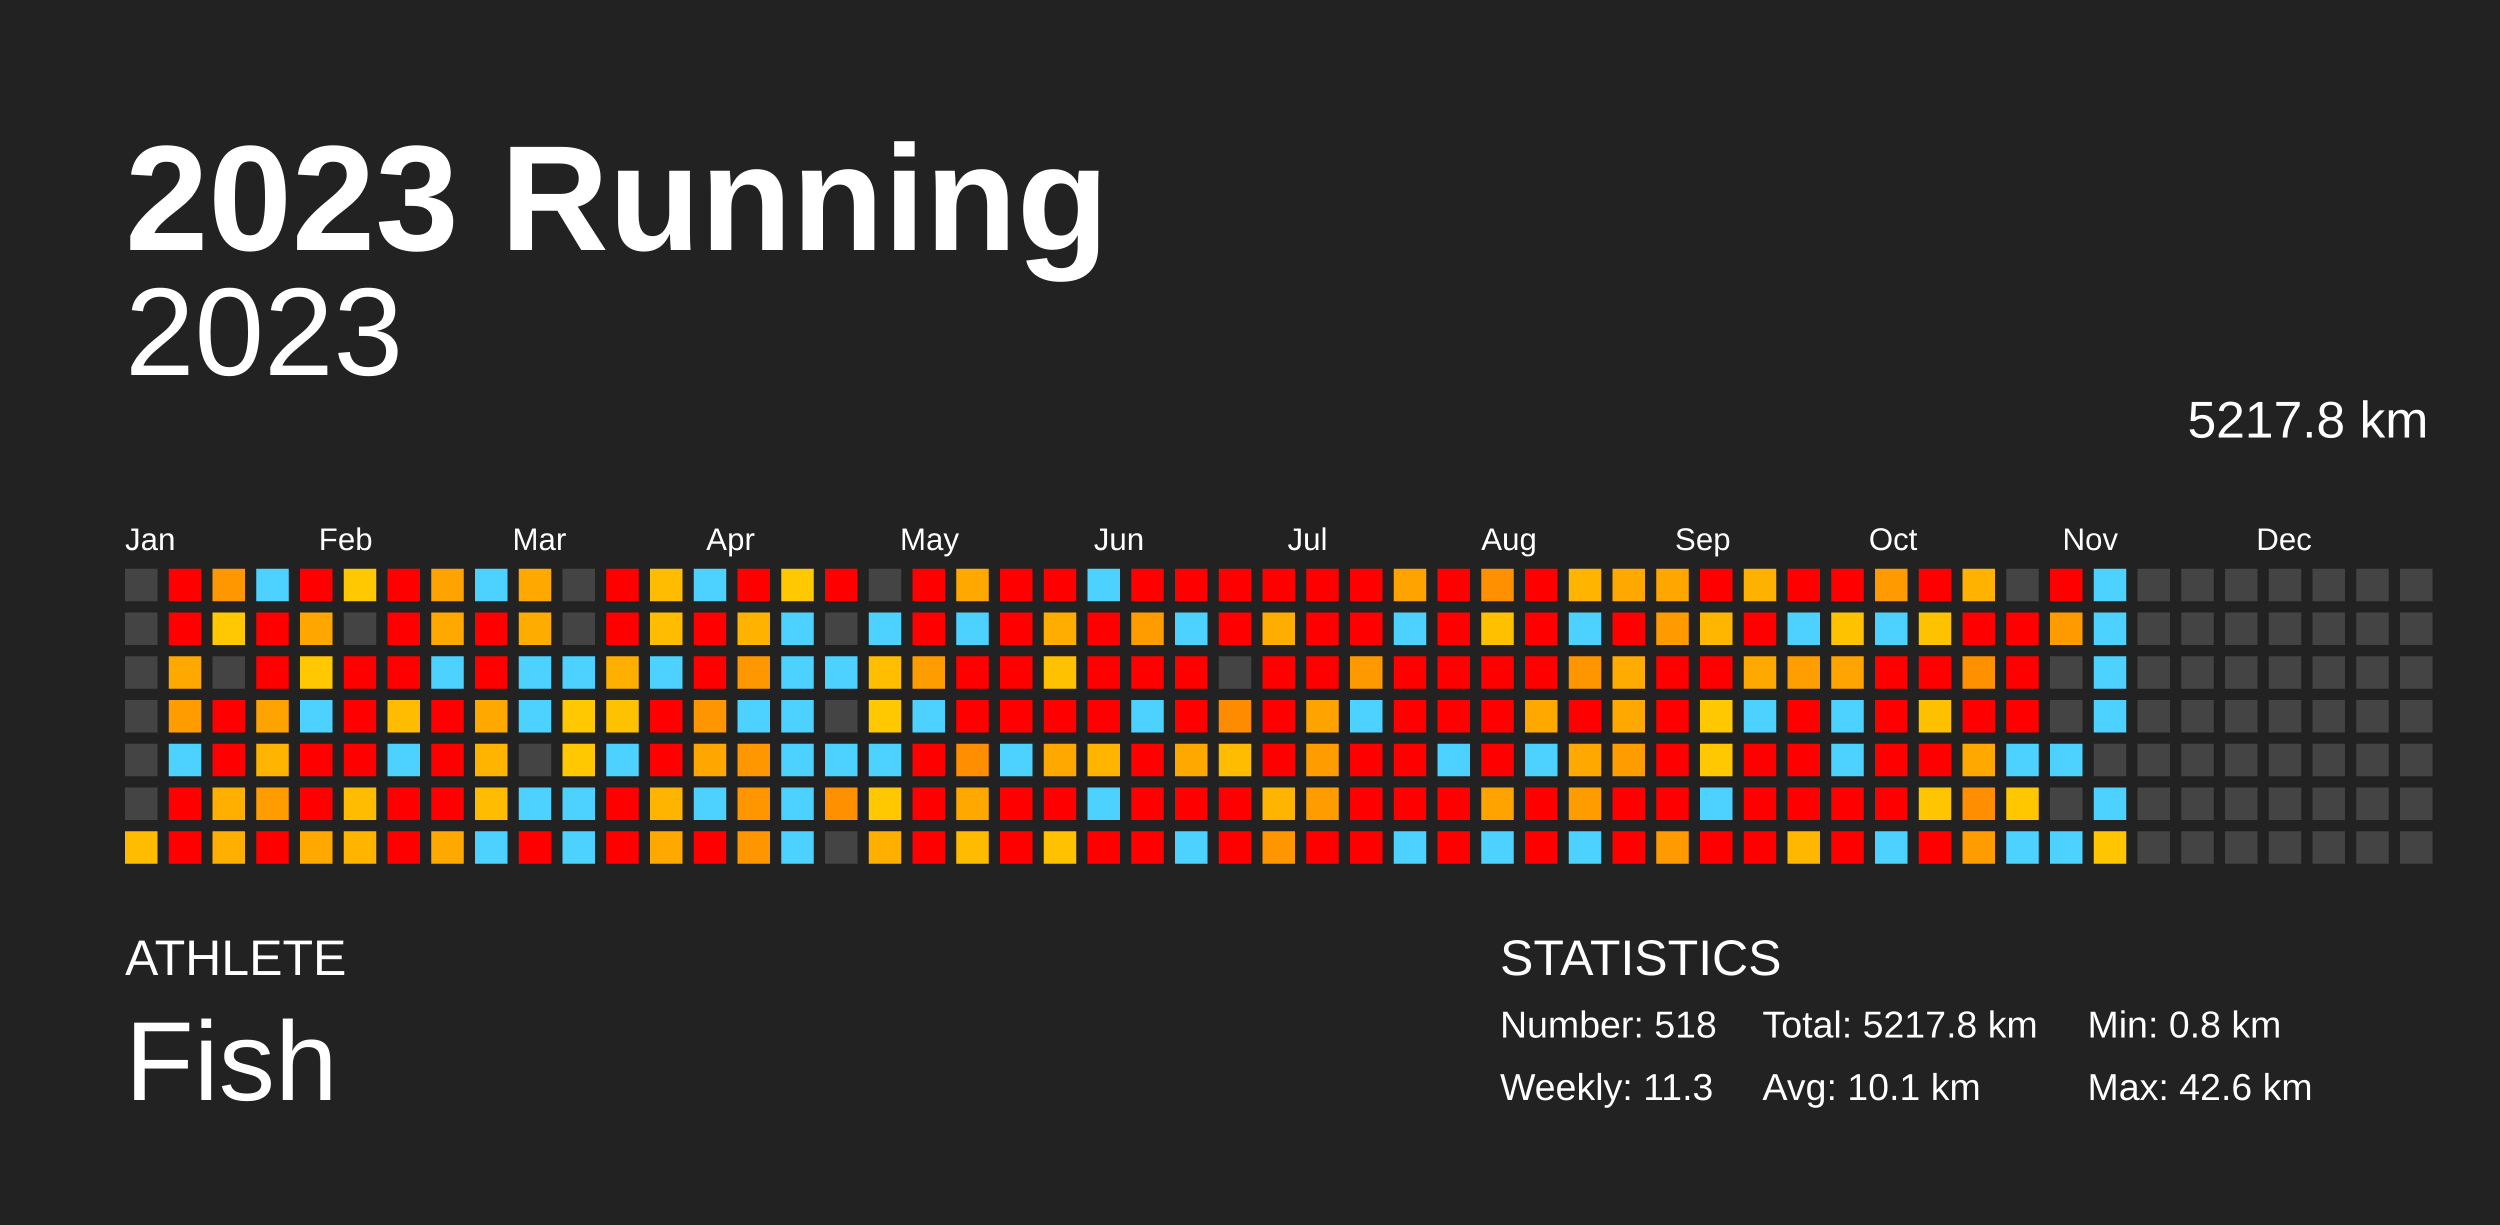
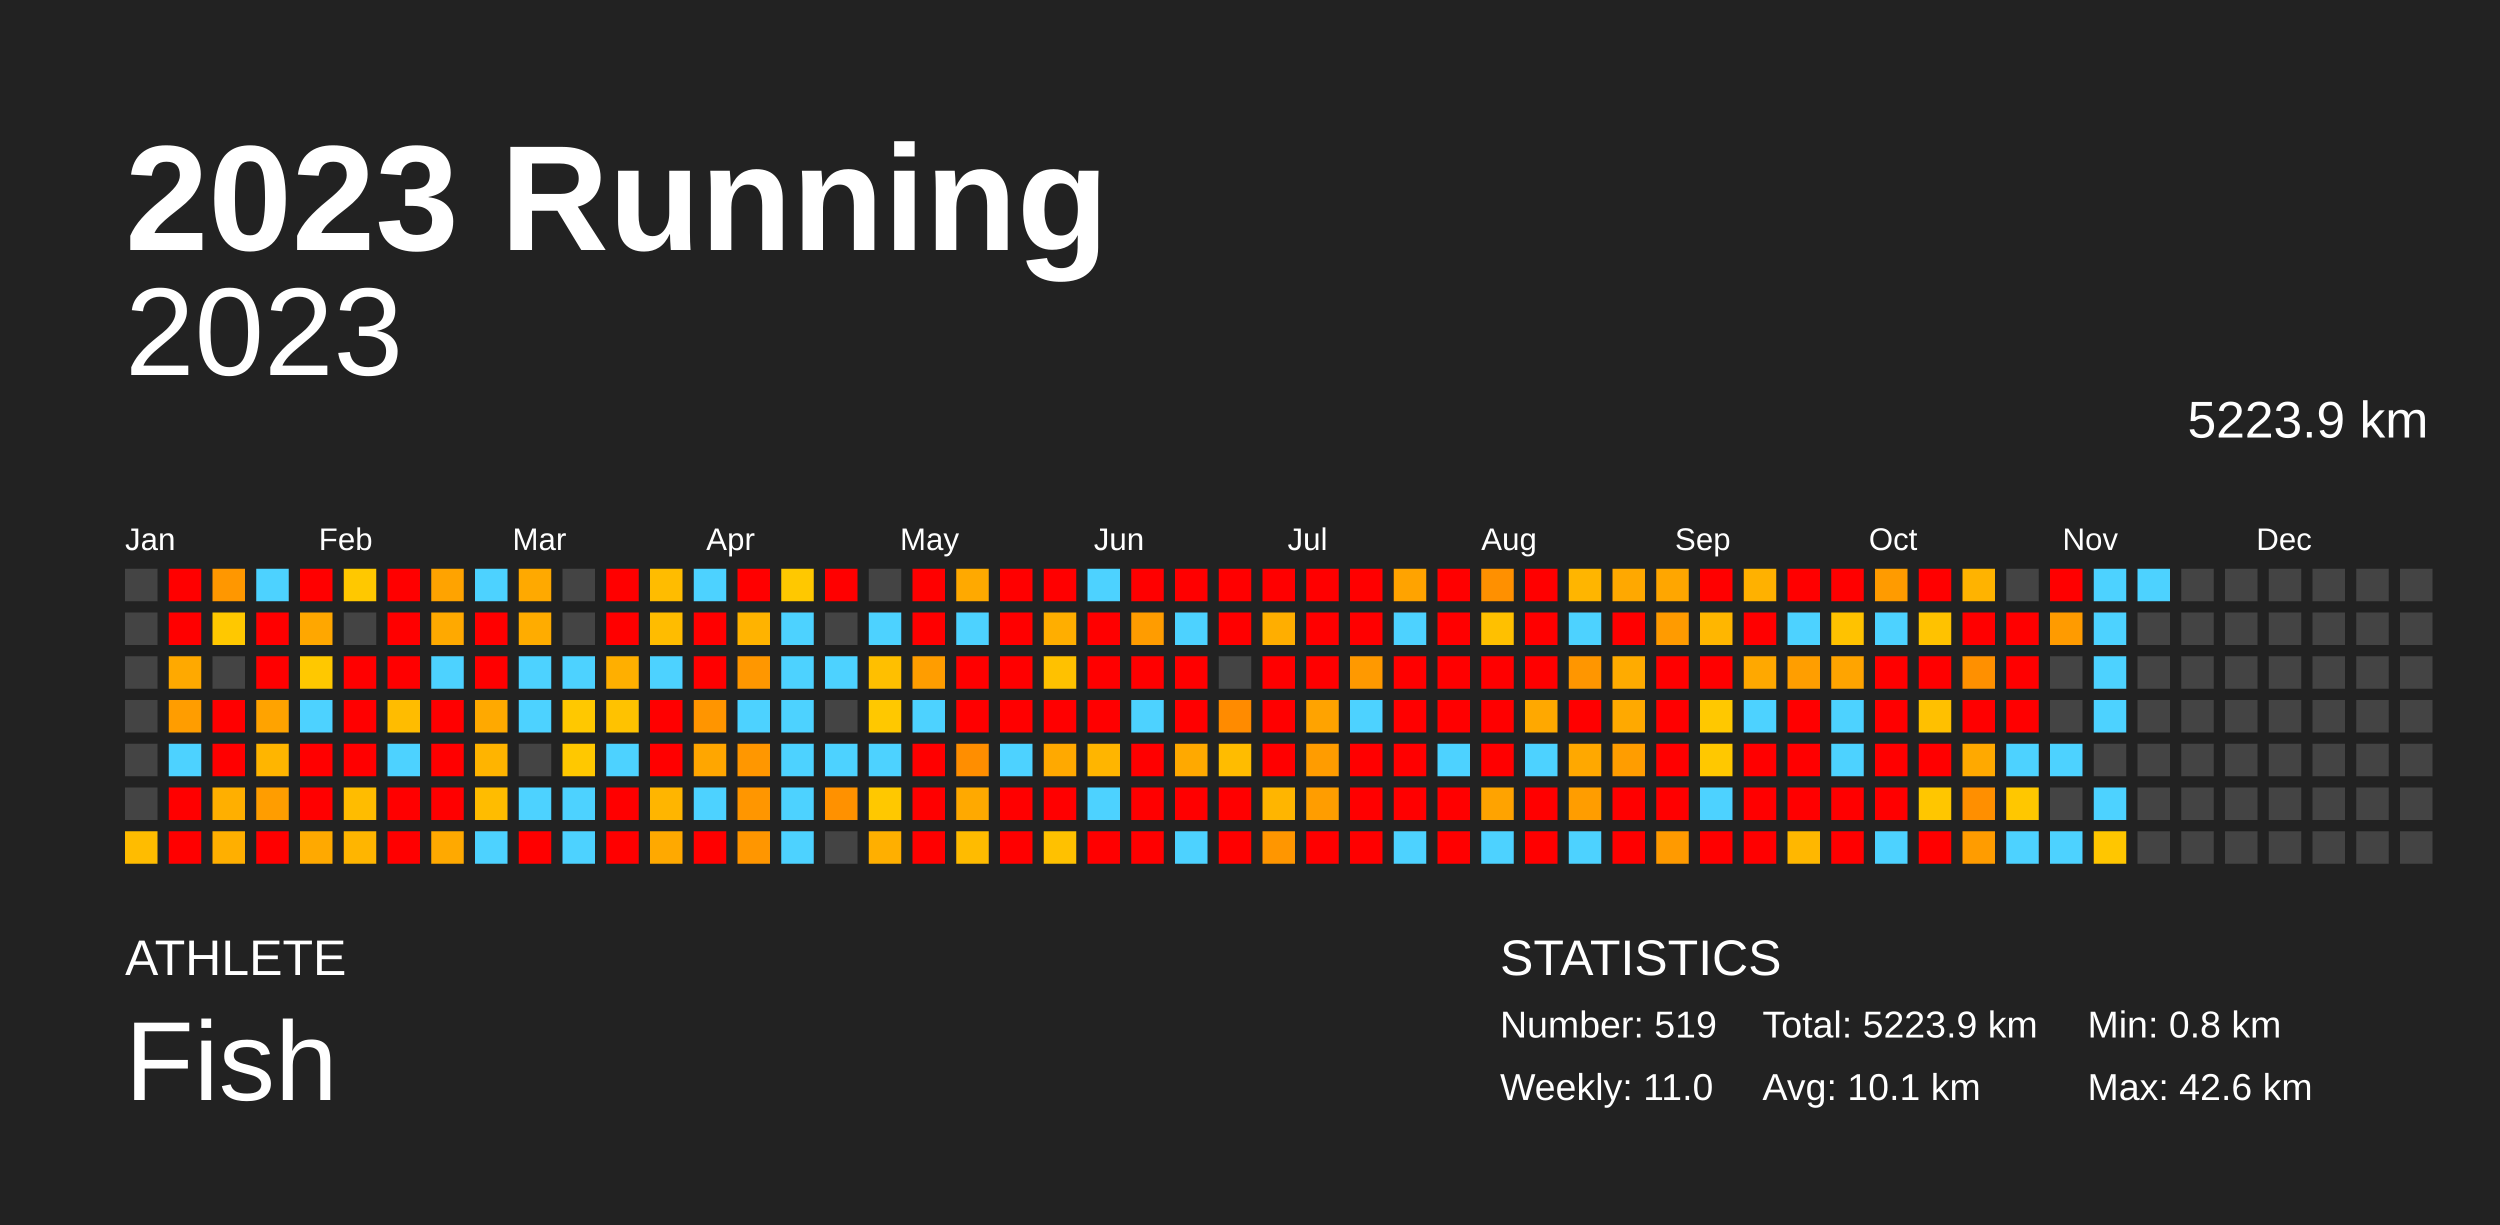
<svg xmlns="http://www.w3.org/2000/svg" baseProfile="full" height="98mm" version="1.1" viewBox="0,0,200,98" width="200mm">
  <defs />
  <rect fill="#222222" height="98" width="200" x="0" y="0" />
  <text fill="#FFFFFF" style="font-size:12px; font-family:Arial; font-weight:bold;" x="10" y="20">2023 Running</text>
  <text fill="#FFFFFF" style="font-size:4px; font-family:Arial" x="10" y="78">ATHLETE</text>
  <text fill="#FFFFFF" style="font-size:9px; font-family:Arial" x="10" y="88">Fish</text>
  <text fill="#FFFFFF" style="font-size:4px; font-family:Arial" x="120" y="78">STATISTICS</text>
-   <text fill="#FFFFFF" style="font-size:3px; font-family:Arial" x="120" y="83">Number: 518</text>
-   <text fill="#FFFFFF" style="font-size:3px; font-family:Arial" x="120" y="88">Weekly: 11.3</text>
-   <text fill="#FFFFFF" style="font-size:3px; font-family:Arial" x="141" y="83">Total: 5217.8 km</text>
+   <text fill="#FFFFFF" style="font-size:3px; font-family:Arial" x="120" y="83">Number: 519</text>
+   <text fill="#FFFFFF" style="font-size:3px; font-family:Arial" x="120" y="88">Weekly: 11.0</text>
+   <text fill="#FFFFFF" style="font-size:3px; font-family:Arial" x="141" y="83">Total: 5223.9 km</text>
  <text fill="#FFFFFF" style="font-size:3px; font-family:Arial" x="141" y="88">Avg: 10.1 km</text>
  <text fill="#FFFFFF" style="font-size:3px; font-family:Arial" x="167" y="83">Min: 0.8 km</text>
  <text fill="#FFFFFF" style="font-size:3px; font-family:Arial" x="167" y="88">Max: 42.6 km</text>
  <text alignment-baseline="hanging" fill="#FFFFFF" style="font-size:10.0px; font-family:Arial;" x="10" y="30">2023</text>
-   <text alignment-baseline="hanging" fill="#FFFFFF" style="font-size:4.125px; font-family:Arial;" x="175" y="35">5217.8 km</text>
+   <text alignment-baseline="hanging" fill="#FFFFFF" style="font-size:4.125px; font-family:Arial;" x="175" y="35">5223.9 km</text>
  <text fill="#FFFFFF" style="font-size:2.5px; font-family:Arial" x="10.0" y="44">Jan</text>
  <text fill="#FFFFFF" style="font-size:2.5px; font-family:Arial" x="25.5" y="44">Feb</text>
  <text fill="#FFFFFF" style="font-size:2.5px; font-family:Arial" x="41.0" y="44">Mar</text>
  <text fill="#FFFFFF" style="font-size:2.5px; font-family:Arial" x="56.5" y="44">Apr</text>
  <text fill="#FFFFFF" style="font-size:2.5px; font-family:Arial" x="72.0" y="44">May</text>
  <text fill="#FFFFFF" style="font-size:2.5px; font-family:Arial" x="87.5" y="44">Jun</text>
  <text fill="#FFFFFF" style="font-size:2.5px; font-family:Arial" x="103.0" y="44">Jul</text>
  <text fill="#FFFFFF" style="font-size:2.5px; font-family:Arial" x="118.5" y="44">Aug</text>
  <text fill="#FFFFFF" style="font-size:2.5px; font-family:Arial" x="134.0" y="44">Sep</text>
  <text fill="#FFFFFF" style="font-size:2.5px; font-family:Arial" x="149.5" y="44">Oct</text>
  <text fill="#FFFFFF" style="font-size:2.5px; font-family:Arial" x="165.0" y="44">Nov</text>
  <text fill="#FFFFFF" style="font-size:2.5px; font-family:Arial" x="180.5" y="44">Dec</text>
  <rect fill="#444444" height="2.6" width="2.6" x="10.0" y="45.5" />
  <rect fill="#444444" height="2.6" width="2.6" x="10.0" y="49.0" />
  <rect fill="#444444" height="2.6" width="2.6" x="10.0" y="52.5" />
  <rect fill="#444444" height="2.6" width="2.6" x="10.0" y="56.0" />
  <rect fill="#444444" height="2.6" width="2.6" x="10.0" y="59.5" />
  <rect fill="#444444" height="2.6" width="2.6" x="10.0" y="63.0" />
  <rect fill="#ffbc00" height="2.6" width="2.6" x="10.0" y="66.5" />
  <rect fill="red" height="2.6" width="2.6" x="13.5" y="45.5" />
  <rect fill="red" height="2.6" width="2.6" x="13.5" y="49.0" />
  <rect fill="#ffa900" height="2.6" width="2.6" x="13.5" y="52.5" />
  <rect fill="#ff9d00" height="2.6" width="2.6" x="13.5" y="56.0" />
  <rect fill="#4dd2ff" height="2.6" width="2.6" x="13.5" y="59.5" />
  <rect fill="red" height="2.6" width="2.6" x="13.5" y="63.0" />
  <rect fill="red" height="2.6" width="2.6" x="13.5" y="66.5" />
  <rect fill="#ff9700" height="2.6" width="2.6" x="17.0" y="45.5" />
  <rect fill="#ffc800" height="2.6" width="2.6" x="17.0" y="49.0" />
  <rect fill="#444444" height="2.6" width="2.6" x="17.0" y="52.5" />
  <rect fill="red" height="2.6" width="2.6" x="17.0" y="56.0" />
  <rect fill="red" height="2.6" width="2.6" x="17.0" y="59.5" />
  <rect fill="#ffaf00" height="2.6" width="2.6" x="17.0" y="63.0" />
  <rect fill="#ffaf00" height="2.6" width="2.6" x="17.0" y="66.5" />
  <rect fill="#4dd2ff" height="2.6" width="2.6" x="20.5" y="45.5" />
  <rect fill="red" height="2.6" width="2.6" x="20.5" y="49.0" />
  <rect fill="red" height="2.6" width="2.6" x="20.5" y="52.5" />
  <rect fill="#ffa300" height="2.6" width="2.6" x="20.5" y="56.0" />
  <rect fill="#ffb500" height="2.6" width="2.6" x="20.5" y="59.5" />
  <rect fill="#ff9d00" height="2.6" width="2.6" x="20.5" y="63.0" />
  <rect fill="red" height="2.6" width="2.6" x="20.5" y="66.5" />
  <rect fill="red" height="2.6" width="2.6" x="24.0" y="45.5" />
  <rect fill="#ffa700" height="2.6" width="2.6" x="24.0" y="49.0" />
  <rect fill="#ffc800" height="2.6" width="2.6" x="24.0" y="52.5" />
  <rect fill="#4dd2ff" height="2.6" width="2.6" x="24.0" y="56.0" />
  <rect fill="red" height="2.6" width="2.6" x="24.0" y="59.5" />
  <rect fill="red" height="2.6" width="2.6" x="24.0" y="63.0" />
  <rect fill="#ffa900" height="2.6" width="2.6" x="24.0" y="66.5" />
  <rect fill="#ffc800" height="2.6" width="2.6" x="27.5" y="45.5" />
  <rect fill="#444444" height="2.6" width="2.6" x="27.5" y="49.0" />
  <rect fill="red" height="2.6" width="2.6" x="27.5" y="52.5" />
  <rect fill="red" height="2.6" width="2.6" x="27.5" y="56.0" />
  <rect fill="red" height="2.6" width="2.6" x="27.5" y="59.5" />
  <rect fill="#ffbc00" height="2.6" width="2.6" x="27.5" y="63.0" />
  <rect fill="#ffb500" height="2.6" width="2.6" x="27.5" y="66.5" />
  <rect fill="red" height="2.6" width="2.6" x="31.0" y="45.5" />
  <rect fill="red" height="2.6" width="2.6" x="31.0" y="49.0" />
  <rect fill="red" height="2.6" width="2.6" x="31.0" y="52.5" />
  <rect fill="#ffbc00" height="2.6" width="2.6" x="31.0" y="56.0" />
  <rect fill="#4dd2ff" height="2.6" width="2.6" x="31.0" y="59.5" />
  <rect fill="red" height="2.6" width="2.6" x="31.0" y="63.0" />
  <rect fill="red" height="2.6" width="2.6" x="31.0" y="66.5" />
  <rect fill="#ffa300" height="2.6" width="2.6" x="34.5" y="45.5" />
  <rect fill="#ffa900" height="2.6" width="2.6" x="34.5" y="49.0" />
  <rect fill="#4dd2ff" height="2.6" width="2.6" x="34.5" y="52.5" />
  <rect fill="red" height="2.6" width="2.6" x="34.5" y="56.0" />
  <rect fill="red" height="2.6" width="2.6" x="34.5" y="59.5" />
  <rect fill="red" height="2.6" width="2.6" x="34.5" y="63.0" />
  <rect fill="#ffa900" height="2.6" width="2.6" x="34.5" y="66.5" />
  <rect fill="#4dd2ff" height="2.6" width="2.6" x="38.0" y="45.5" />
  <rect fill="red" height="2.6" width="2.6" x="38.0" y="49.0" />
  <rect fill="red" height="2.6" width="2.6" x="38.0" y="52.5" />
  <rect fill="#ffa900" height="2.6" width="2.6" x="38.0" y="56.0" />
  <rect fill="#ffb400" height="2.6" width="2.6" x="38.0" y="59.5" />
  <rect fill="#ffbc00" height="2.6" width="2.6" x="38.0" y="63.0" />
  <rect fill="#4dd2ff" height="2.6" width="2.6" x="38.0" y="66.5" />
  <rect fill="#ffa900" height="2.6" width="2.6" x="41.5" y="45.5" />
  <rect fill="#ffac00" height="2.6" width="2.6" x="41.5" y="49.0" />
  <rect fill="#4dd2ff" height="2.6" width="2.6" x="41.5" y="52.5" />
  <rect fill="#4dd2ff" height="2.6" width="2.6" x="41.5" y="56.0" />
  <rect fill="#444444" height="2.6" width="2.6" x="41.5" y="59.5" />
  <rect fill="#4dd2ff" height="2.6" width="2.6" x="41.5" y="63.0" />
  <rect fill="red" height="2.6" width="2.6" x="41.5" y="66.5" />
  <rect fill="#444444" height="2.6" width="2.6" x="45.0" y="45.5" />
  <rect fill="#444444" height="2.6" width="2.6" x="45.0" y="49.0" />
  <rect fill="#4dd2ff" height="2.6" width="2.6" x="45.0" y="52.5" />
  <rect fill="#ffc800" height="2.6" width="2.6" x="45.0" y="56.0" />
  <rect fill="#ffc800" height="2.6" width="2.6" x="45.0" y="59.5" />
  <rect fill="#4dd2ff" height="2.6" width="2.6" x="45.0" y="63.0" />
  <rect fill="#4dd2ff" height="2.6" width="2.6" x="45.0" y="66.5" />
  <rect fill="red" height="2.6" width="2.6" x="48.5" y="45.5" />
  <rect fill="red" height="2.6" width="2.6" x="48.5" y="49.0" />
  <rect fill="#ffaf00" height="2.6" width="2.6" x="48.5" y="52.5" />
  <rect fill="#ffc200" height="2.6" width="2.6" x="48.5" y="56.0" />
  <rect fill="#4dd2ff" height="2.6" width="2.6" x="48.5" y="59.5" />
  <rect fill="red" height="2.6" width="2.6" x="48.5" y="63.0" />
  <rect fill="red" height="2.6" width="2.6" x="48.5" y="66.5" />
  <rect fill="#ffbc00" height="2.6" width="2.6" x="52.0" y="45.5" />
  <rect fill="#ffbc00" height="2.6" width="2.6" x="52.0" y="49.0" />
  <rect fill="#4dd2ff" height="2.6" width="2.6" x="52.0" y="52.5" />
  <rect fill="red" height="2.6" width="2.6" x="52.0" y="56.0" />
  <rect fill="red" height="2.6" width="2.6" x="52.0" y="59.5" />
  <rect fill="#ffb500" height="2.6" width="2.6" x="52.0" y="63.0" />
  <rect fill="#ffa900" height="2.6" width="2.6" x="52.0" y="66.5" />
  <rect fill="#4dd2ff" height="2.6" width="2.6" x="55.5" y="45.5" />
  <rect fill="red" height="2.6" width="2.6" x="55.5" y="49.0" />
  <rect fill="red" height="2.6" width="2.6" x="55.5" y="52.5" />
  <rect fill="#ff9500" height="2.6" width="2.6" x="55.5" y="56.0" />
  <rect fill="#ffa600" height="2.6" width="2.6" x="55.5" y="59.5" />
  <rect fill="#4dd2ff" height="2.6" width="2.6" x="55.5" y="63.0" />
  <rect fill="red" height="2.6" width="2.6" x="55.5" y="66.5" />
  <rect fill="red" height="2.6" width="2.6" x="59.0" y="45.5" />
  <rect fill="#ffb300" height="2.6" width="2.6" x="59.0" y="49.0" />
  <rect fill="#ff9700" height="2.6" width="2.6" x="59.0" y="52.5" />
  <rect fill="#4dd2ff" height="2.6" width="2.6" x="59.0" y="56.0" />
  <rect fill="#ff9700" height="2.6" width="2.6" x="59.0" y="59.5" />
  <rect fill="#ff9600" height="2.6" width="2.6" x="59.0" y="63.0" />
  <rect fill="#ff9600" height="2.6" width="2.6" x="59.0" y="66.5" />
  <rect fill="#ffc800" height="2.6" width="2.6" x="62.5" y="45.5" />
  <rect fill="#4dd2ff" height="2.6" width="2.6" x="62.5" y="49.0" />
  <rect fill="#4dd2ff" height="2.6" width="2.6" x="62.5" y="52.5" />
  <rect fill="#4dd2ff" height="2.6" width="2.6" x="62.5" y="56.0" />
  <rect fill="#4dd2ff" height="2.6" width="2.6" x="62.5" y="59.5" />
  <rect fill="#4dd2ff" height="2.6" width="2.6" x="62.5" y="63.0" />
  <rect fill="#4dd2ff" height="2.6" width="2.6" x="62.5" y="66.5" />
  <rect fill="red" height="2.6" width="2.6" x="66.0" y="45.5" />
  <rect fill="#444444" height="2.6" width="2.6" x="66.0" y="49.0" />
  <rect fill="#4dd2ff" height="2.6" width="2.6" x="66.0" y="52.5" />
  <rect fill="#444444" height="2.6" width="2.6" x="66.0" y="56.0" />
  <rect fill="#4dd2ff" height="2.6" width="2.6" x="66.0" y="59.5" />
  <rect fill="#ff9100" height="2.6" width="2.6" x="66.0" y="63.0" />
  <rect fill="#444444" height="2.6" width="2.6" x="66.0" y="66.5" />
  <rect fill="#444444" height="2.6" width="2.6" x="69.5" y="45.5" />
  <rect fill="#4dd2ff" height="2.6" width="2.6" x="69.5" y="49.0" />
  <rect fill="#ffbf00" height="2.6" width="2.6" x="69.5" y="52.5" />
  <rect fill="#ffc800" height="2.6" width="2.6" x="69.5" y="56.0" />
  <rect fill="#4dd2ff" height="2.6" width="2.6" x="69.5" y="59.5" />
  <rect fill="#ffc800" height="2.6" width="2.6" x="69.5" y="63.0" />
  <rect fill="#ffaf00" height="2.6" width="2.6" x="69.5" y="66.5" />
  <rect fill="red" height="2.6" width="2.6" x="73.0" y="45.5" />
  <rect fill="red" height="2.6" width="2.6" x="73.0" y="49.0" />
  <rect fill="#ff9d00" height="2.6" width="2.6" x="73.0" y="52.5" />
  <rect fill="#4dd2ff" height="2.6" width="2.6" x="73.0" y="56.0" />
  <rect fill="red" height="2.6" width="2.6" x="73.0" y="59.5" />
  <rect fill="red" height="2.6" width="2.6" x="73.0" y="63.0" />
  <rect fill="red" height="2.6" width="2.6" x="73.0" y="66.5" />
  <rect fill="#ffa900" height="2.6" width="2.6" x="76.5" y="45.5" />
  <rect fill="#4dd2ff" height="2.6" width="2.6" x="76.5" y="49.0" />
  <rect fill="red" height="2.6" width="2.6" x="76.5" y="52.5" />
  <rect fill="red" height="2.6" width="2.6" x="76.5" y="56.0" />
  <rect fill="#ff8e00" height="2.6" width="2.6" x="76.5" y="59.5" />
  <rect fill="#ffa900" height="2.6" width="2.6" x="76.5" y="63.0" />
  <rect fill="#ffbb00" height="2.6" width="2.6" x="76.5" y="66.5" />
  <rect fill="red" height="2.6" width="2.6" x="80.0" y="45.5" />
  <rect fill="red" height="2.6" width="2.6" x="80.0" y="49.0" />
  <rect fill="red" height="2.6" width="2.6" x="80.0" y="52.5" />
  <rect fill="red" height="2.6" width="2.6" x="80.0" y="56.0" />
  <rect fill="#4dd2ff" height="2.6" width="2.6" x="80.0" y="59.5" />
  <rect fill="red" height="2.6" width="2.6" x="80.0" y="63.0" />
  <rect fill="red" height="2.6" width="2.6" x="80.0" y="66.5" />
  <rect fill="red" height="2.6" width="2.6" x="83.5" y="45.5" />
  <rect fill="#ffae00" height="2.6" width="2.6" x="83.5" y="49.0" />
  <rect fill="#ffc100" height="2.6" width="2.6" x="83.5" y="52.5" />
  <rect fill="red" height="2.6" width="2.6" x="83.5" y="56.0" />
  <rect fill="#ffa900" height="2.6" width="2.6" x="83.5" y="59.5" />
  <rect fill="red" height="2.6" width="2.6" x="83.5" y="63.0" />
  <rect fill="#ffc100" height="2.6" width="2.6" x="83.5" y="66.5" />
  <rect fill="#4dd2ff" height="2.6" width="2.6" x="87.0" y="45.5" />
  <rect fill="red" height="2.6" width="2.6" x="87.0" y="49.0" />
  <rect fill="red" height="2.6" width="2.6" x="87.0" y="52.5" />
  <rect fill="red" height="2.6" width="2.6" x="87.0" y="56.0" />
  <rect fill="#ffb500" height="2.6" width="2.6" x="87.0" y="59.5" />
  <rect fill="#4dd2ff" height="2.6" width="2.6" x="87.0" y="63.0" />
  <rect fill="red" height="2.6" width="2.6" x="87.0" y="66.5" />
  <rect fill="red" height="2.6" width="2.6" x="90.5" y="45.5" />
  <rect fill="#ff9c00" height="2.6" width="2.6" x="90.5" y="49.0" />
  <rect fill="red" height="2.6" width="2.6" x="90.5" y="52.5" />
  <rect fill="#4dd2ff" height="2.6" width="2.6" x="90.5" y="56.0" />
  <rect fill="red" height="2.6" width="2.6" x="90.5" y="59.5" />
  <rect fill="red" height="2.6" width="2.6" x="90.5" y="63.0" />
  <rect fill="red" height="2.6" width="2.6" x="90.5" y="66.5" />
  <rect fill="red" height="2.6" width="2.6" x="94.0" y="45.5" />
  <rect fill="#4dd2ff" height="2.6" width="2.6" x="94.0" y="49.0" />
  <rect fill="red" height="2.6" width="2.6" x="94.0" y="52.5" />
  <rect fill="red" height="2.6" width="2.6" x="94.0" y="56.0" />
  <rect fill="#ffa900" height="2.6" width="2.6" x="94.0" y="59.5" />
  <rect fill="red" height="2.6" width="2.6" x="94.0" y="63.0" />
  <rect fill="#4dd2ff" height="2.6" width="2.6" x="94.0" y="66.5" />
  <rect fill="red" height="2.6" width="2.6" x="97.5" y="45.5" />
  <rect fill="red" height="2.6" width="2.6" x="97.5" y="49.0" />
  <rect fill="#444444" height="2.6" width="2.6" x="97.5" y="52.5" />
  <rect fill="#ff8b00" height="2.6" width="2.6" x="97.5" y="56.0" />
  <rect fill="#ffbc00" height="2.6" width="2.6" x="97.5" y="59.5" />
  <rect fill="red" height="2.6" width="2.6" x="97.5" y="63.0" />
  <rect fill="red" height="2.6" width="2.6" x="97.5" y="66.5" />
  <rect fill="red" height="2.6" width="2.6" x="101.0" y="45.5" />
  <rect fill="#ffae00" height="2.6" width="2.6" x="101.0" y="49.0" />
  <rect fill="red" height="2.6" width="2.6" x="101.0" y="52.5" />
  <rect fill="red" height="2.6" width="2.6" x="101.0" y="56.0" />
  <rect fill="red" height="2.6" width="2.6" x="101.0" y="59.5" />
  <rect fill="#ffb500" height="2.6" width="2.6" x="101.0" y="63.0" />
  <rect fill="#ff9600" height="2.6" width="2.6" x="101.0" y="66.5" />
  <rect fill="red" height="2.6" width="2.6" x="104.5" y="45.5" />
  <rect fill="red" height="2.6" width="2.6" x="104.5" y="49.0" />
  <rect fill="red" height="2.6" width="2.6" x="104.5" y="52.5" />
  <rect fill="#ffa300" height="2.6" width="2.6" x="104.5" y="56.0" />
  <rect fill="#ff9c00" height="2.6" width="2.6" x="104.5" y="59.5" />
  <rect fill="#ff9d00" height="2.6" width="2.6" x="104.5" y="63.0" />
  <rect fill="red" height="2.6" width="2.6" x="104.5" y="66.5" />
  <rect fill="red" height="2.6" width="2.6" x="108.0" y="45.5" />
  <rect fill="red" height="2.6" width="2.6" x="108.0" y="49.0" />
  <rect fill="#ff9900" height="2.6" width="2.6" x="108.0" y="52.5" />
  <rect fill="#4dd2ff" height="2.6" width="2.6" x="108.0" y="56.0" />
  <rect fill="red" height="2.6" width="2.6" x="108.0" y="59.5" />
  <rect fill="red" height="2.6" width="2.6" x="108.0" y="63.0" />
  <rect fill="red" height="2.6" width="2.6" x="108.0" y="66.5" />
  <rect fill="#ffa300" height="2.6" width="2.6" x="111.5" y="45.5" />
  <rect fill="#4dd2ff" height="2.6" width="2.6" x="111.5" y="49.0" />
  <rect fill="red" height="2.6" width="2.6" x="111.5" y="52.5" />
  <rect fill="red" height="2.6" width="2.6" x="111.5" y="56.0" />
  <rect fill="red" height="2.6" width="2.6" x="111.5" y="59.5" />
  <rect fill="red" height="2.6" width="2.6" x="111.5" y="63.0" />
  <rect fill="#4dd2ff" height="2.6" width="2.6" x="111.5" y="66.5" />
  <rect fill="red" height="2.6" width="2.6" x="115.0" y="45.5" />
  <rect fill="red" height="2.6" width="2.6" x="115.0" y="49.0" />
  <rect fill="red" height="2.6" width="2.6" x="115.0" y="52.5" />
  <rect fill="red" height="2.6" width="2.6" x="115.0" y="56.0" />
  <rect fill="#4dd2ff" height="2.6" width="2.6" x="115.0" y="59.5" />
  <rect fill="red" height="2.6" width="2.6" x="115.0" y="63.0" />
  <rect fill="red" height="2.6" width="2.6" x="115.0" y="66.5" />
  <rect fill="#ff9000" height="2.6" width="2.6" x="118.5" y="45.5" />
  <rect fill="#ffc000" height="2.6" width="2.6" x="118.5" y="49.0" />
  <rect fill="red" height="2.6" width="2.6" x="118.5" y="52.5" />
  <rect fill="red" height="2.6" width="2.6" x="118.5" y="56.0" />
  <rect fill="red" height="2.6" width="2.6" x="118.5" y="59.5" />
  <rect fill="#ffa300" height="2.6" width="2.6" x="118.5" y="63.0" />
  <rect fill="#4dd2ff" height="2.6" width="2.6" x="118.5" y="66.5" />
  <rect fill="red" height="2.6" width="2.6" x="122.0" y="45.5" />
  <rect fill="red" height="2.6" width="2.6" x="122.0" y="49.0" />
  <rect fill="red" height="2.6" width="2.6" x="122.0" y="52.5" />
  <rect fill="#ffa800" height="2.6" width="2.6" x="122.0" y="56.0" />
  <rect fill="#4dd2ff" height="2.6" width="2.6" x="122.0" y="59.5" />
  <rect fill="red" height="2.6" width="2.6" x="122.0" y="63.0" />
  <rect fill="red" height="2.6" width="2.6" x="122.0" y="66.5" />
  <rect fill="#ffb500" height="2.6" width="2.6" x="125.5" y="45.5" />
  <rect fill="#4dd2ff" height="2.6" width="2.6" x="125.5" y="49.0" />
  <rect fill="#ff9600" height="2.6" width="2.6" x="125.5" y="52.5" />
  <rect fill="red" height="2.6" width="2.6" x="125.5" y="56.0" />
  <rect fill="#ffa800" height="2.6" width="2.6" x="125.5" y="59.5" />
  <rect fill="#ff9d00" height="2.6" width="2.6" x="125.5" y="63.0" />
  <rect fill="#4dd2ff" height="2.6" width="2.6" x="125.5" y="66.5" />
  <rect fill="#ffa800" height="2.6" width="2.6" x="129.0" y="45.5" />
  <rect fill="red" height="2.6" width="2.6" x="129.0" y="49.0" />
  <rect fill="#ffab00" height="2.6" width="2.6" x="129.0" y="52.5" />
  <rect fill="#ffa900" height="2.6" width="2.6" x="129.0" y="56.0" />
  <rect fill="#ff9d00" height="2.6" width="2.6" x="129.0" y="59.5" />
  <rect fill="red" height="2.6" width="2.6" x="129.0" y="63.0" />
  <rect fill="red" height="2.6" width="2.6" x="129.0" y="66.5" />
  <rect fill="#ffa600" height="2.6" width="2.6" x="132.5" y="45.5" />
  <rect fill="#ff9b00" height="2.6" width="2.6" x="132.5" y="49.0" />
  <rect fill="red" height="2.6" width="2.6" x="132.5" y="52.5" />
  <rect fill="red" height="2.6" width="2.6" x="132.5" y="56.0" />
  <rect fill="red" height="2.6" width="2.6" x="132.5" y="59.5" />
  <rect fill="red" height="2.6" width="2.6" x="132.5" y="63.0" />
  <rect fill="#ff9a00" height="2.6" width="2.6" x="132.5" y="66.5" />
  <rect fill="red" height="2.6" width="2.6" x="136.0" y="45.5" />
  <rect fill="#ffb600" height="2.6" width="2.6" x="136.0" y="49.0" />
  <rect fill="red" height="2.6" width="2.6" x="136.0" y="52.5" />
  <rect fill="#ffc800" height="2.6" width="2.6" x="136.0" y="56.0" />
  <rect fill="#ffc800" height="2.6" width="2.6" x="136.0" y="59.5" />
  <rect fill="#4dd2ff" height="2.6" width="2.6" x="136.0" y="63.0" />
  <rect fill="red" height="2.6" width="2.6" x="136.0" y="66.5" />
  <rect fill="#ffb100" height="2.6" width="2.6" x="139.5" y="45.5" />
  <rect fill="red" height="2.6" width="2.6" x="139.5" y="49.0" />
  <rect fill="#ffa800" height="2.6" width="2.6" x="139.5" y="52.5" />
  <rect fill="#4dd2ff" height="2.6" width="2.6" x="139.5" y="56.0" />
  <rect fill="red" height="2.6" width="2.6" x="139.5" y="59.5" />
  <rect fill="red" height="2.6" width="2.6" x="139.5" y="63.0" />
  <rect fill="red" height="2.6" width="2.6" x="139.5" y="66.5" />
  <rect fill="red" height="2.6" width="2.6" x="143.0" y="45.5" />
  <rect fill="#4dd2ff" height="2.6" width="2.6" x="143.0" y="49.0" />
  <rect fill="#ff9e00" height="2.6" width="2.6" x="143.0" y="52.5" />
  <rect fill="red" height="2.6" width="2.6" x="143.0" y="56.0" />
  <rect fill="red" height="2.6" width="2.6" x="143.0" y="59.5" />
  <rect fill="red" height="2.6" width="2.6" x="143.0" y="63.0" />
  <rect fill="#ffb700" height="2.6" width="2.6" x="143.0" y="66.5" />
  <rect fill="red" height="2.6" width="2.6" x="146.5" y="45.5" />
  <rect fill="#ffc200" height="2.6" width="2.6" x="146.5" y="49.0" />
  <rect fill="#ffa400" height="2.6" width="2.6" x="146.5" y="52.5" />
  <rect fill="#4dd2ff" height="2.6" width="2.6" x="146.5" y="56.0" />
  <rect fill="#4dd2ff" height="2.6" width="2.6" x="146.5" y="59.5" />
  <rect fill="red" height="2.6" width="2.6" x="146.5" y="63.0" />
  <rect fill="red" height="2.6" width="2.6" x="146.5" y="66.5" />
  <rect fill="#ff9b00" height="2.6" width="2.6" x="150.0" y="45.5" />
  <rect fill="#4dd2ff" height="2.6" width="2.6" x="150.0" y="49.0" />
  <rect fill="red" height="2.6" width="2.6" x="150.0" y="52.5" />
  <rect fill="red" height="2.6" width="2.6" x="150.0" y="56.0" />
  <rect fill="red" height="2.6" width="2.6" x="150.0" y="59.5" />
  <rect fill="red" height="2.6" width="2.6" x="150.0" y="63.0" />
  <rect fill="#4dd2ff" height="2.6" width="2.6" x="150.0" y="66.5" />
  <rect fill="red" height="2.6" width="2.6" x="153.5" y="45.5" />
  <rect fill="#ffc200" height="2.6" width="2.6" x="153.5" y="49.0" />
  <rect fill="red" height="2.6" width="2.6" x="153.5" y="52.5" />
  <rect fill="#ffc000" height="2.6" width="2.6" x="153.5" y="56.0" />
  <rect fill="red" height="2.6" width="2.6" x="153.5" y="59.5" />
  <rect fill="#ffc600" height="2.6" width="2.6" x="153.5" y="63.0" />
  <rect fill="red" height="2.6" width="2.6" x="153.5" y="66.5" />
  <rect fill="#ffb300" height="2.6" width="2.6" x="157.0" y="45.5" />
  <rect fill="red" height="2.6" width="2.6" x="157.0" y="49.0" />
  <rect fill="#ff9000" height="2.6" width="2.6" x="157.0" y="52.5" />
  <rect fill="red" height="2.6" width="2.6" x="157.0" y="56.0" />
  <rect fill="#ffa900" height="2.6" width="2.6" x="157.0" y="59.5" />
  <rect fill="#ff8f00" height="2.6" width="2.6" x="157.0" y="63.0" />
  <rect fill="#ff9c00" height="2.6" width="2.6" x="157.0" y="66.5" />
  <rect fill="#444444" height="2.6" width="2.6" x="160.5" y="45.5" />
  <rect fill="red" height="2.6" width="2.6" x="160.5" y="49.0" />
  <rect fill="red" height="2.6" width="2.6" x="160.5" y="52.5" />
  <rect fill="red" height="2.6" width="2.6" x="160.5" y="56.0" />
  <rect fill="#4dd2ff" height="2.6" width="2.6" x="160.5" y="59.5" />
  <rect fill="#ffc700" height="2.6" width="2.6" x="160.5" y="63.0" />
  <rect fill="#4dd2ff" height="2.6" width="2.6" x="160.5" y="66.5" />
  <rect fill="red" height="2.6" width="2.6" x="164.0" y="45.5" />
  <rect fill="#ff9b00" height="2.6" width="2.6" x="164.0" y="49.0" />
  <rect fill="#444444" height="2.6" width="2.6" x="164.0" y="52.5" />
  <rect fill="#444444" height="2.6" width="2.6" x="164.0" y="56.0" />
  <rect fill="#4dd2ff" height="2.6" width="2.6" x="164.0" y="59.5" />
  <rect fill="#444444" height="2.6" width="2.6" x="164.0" y="63.0" />
  <rect fill="#4dd2ff" height="2.6" width="2.6" x="164.0" y="66.5" />
  <rect fill="#4dd2ff" height="2.6" width="2.6" x="167.5" y="45.5" />
  <rect fill="#4dd2ff" height="2.6" width="2.6" x="167.5" y="49.0" />
  <rect fill="#4dd2ff" height="2.6" width="2.6" x="167.5" y="52.5" />
  <rect fill="#4dd2ff" height="2.6" width="2.6" x="167.5" y="56.0" />
  <rect fill="#444444" height="2.6" width="2.6" x="167.5" y="59.5" />
  <rect fill="#4dd2ff" height="2.6" width="2.6" x="167.5" y="63.0" />
  <rect fill="#ffc600" height="2.6" width="2.6" x="167.5" y="66.5" />
-   <rect fill="#444444" height="2.6" width="2.6" x="171.0" y="45.5" />
+   <rect fill="#4dd2ff" height="2.6" width="2.6" x="171.0" y="45.5" />
  <rect fill="#444444" height="2.6" width="2.6" x="171.0" y="49.0" />
  <rect fill="#444444" height="2.6" width="2.6" x="171.0" y="52.5" />
  <rect fill="#444444" height="2.6" width="2.6" x="171.0" y="56.0" />
  <rect fill="#444444" height="2.6" width="2.6" x="171.0" y="59.5" />
  <rect fill="#444444" height="2.6" width="2.6" x="171.0" y="63.0" />
  <rect fill="#444444" height="2.6" width="2.6" x="171.0" y="66.5" />
  <rect fill="#444444" height="2.6" width="2.6" x="174.5" y="45.5" />
  <rect fill="#444444" height="2.6" width="2.6" x="174.5" y="49.0" />
  <rect fill="#444444" height="2.6" width="2.6" x="174.5" y="52.5" />
  <rect fill="#444444" height="2.6" width="2.6" x="174.5" y="56.0" />
  <rect fill="#444444" height="2.6" width="2.6" x="174.5" y="59.5" />
  <rect fill="#444444" height="2.6" width="2.6" x="174.5" y="63.0" />
  <rect fill="#444444" height="2.6" width="2.6" x="174.5" y="66.5" />
  <rect fill="#444444" height="2.6" width="2.6" x="178.0" y="45.5" />
  <rect fill="#444444" height="2.6" width="2.6" x="178.0" y="49.0" />
  <rect fill="#444444" height="2.6" width="2.6" x="178.0" y="52.5" />
  <rect fill="#444444" height="2.6" width="2.6" x="178.0" y="56.0" />
  <rect fill="#444444" height="2.6" width="2.6" x="178.0" y="59.5" />
  <rect fill="#444444" height="2.6" width="2.6" x="178.0" y="63.0" />
  <rect fill="#444444" height="2.6" width="2.6" x="178.0" y="66.5" />
  <rect fill="#444444" height="2.6" width="2.6" x="181.5" y="45.5" />
  <rect fill="#444444" height="2.6" width="2.6" x="181.5" y="49.0" />
  <rect fill="#444444" height="2.6" width="2.6" x="181.5" y="52.5" />
  <rect fill="#444444" height="2.6" width="2.6" x="181.5" y="56.0" />
  <rect fill="#444444" height="2.6" width="2.6" x="181.5" y="59.5" />
  <rect fill="#444444" height="2.6" width="2.6" x="181.5" y="63.0" />
  <rect fill="#444444" height="2.6" width="2.6" x="181.5" y="66.5" />
  <rect fill="#444444" height="2.6" width="2.6" x="185.0" y="45.5" />
  <rect fill="#444444" height="2.6" width="2.6" x="185.0" y="49.0" />
  <rect fill="#444444" height="2.6" width="2.6" x="185.0" y="52.5" />
  <rect fill="#444444" height="2.6" width="2.6" x="185.0" y="56.0" />
  <rect fill="#444444" height="2.6" width="2.6" x="185.0" y="59.5" />
  <rect fill="#444444" height="2.6" width="2.6" x="185.0" y="63.0" />
  <rect fill="#444444" height="2.6" width="2.6" x="185.0" y="66.5" />
  <rect fill="#444444" height="2.6" width="2.6" x="188.5" y="45.5" />
  <rect fill="#444444" height="2.6" width="2.6" x="188.5" y="49.0" />
  <rect fill="#444444" height="2.6" width="2.6" x="188.5" y="52.5" />
  <rect fill="#444444" height="2.6" width="2.6" x="188.5" y="56.0" />
  <rect fill="#444444" height="2.6" width="2.6" x="188.5" y="59.5" />
  <rect fill="#444444" height="2.6" width="2.6" x="188.5" y="63.0" />
  <rect fill="#444444" height="2.6" width="2.6" x="188.5" y="66.5" />
  <rect fill="#444444" height="2.6" width="2.6" x="192.0" y="45.5" />
  <rect fill="#444444" height="2.6" width="2.6" x="192.0" y="49.0" />
  <rect fill="#444444" height="2.6" width="2.6" x="192.0" y="52.5" />
  <rect fill="#444444" height="2.6" width="2.6" x="192.0" y="56.0" />
  <rect fill="#444444" height="2.6" width="2.6" x="192.0" y="59.5" />
  <rect fill="#444444" height="2.6" width="2.6" x="192.0" y="63.0" />
  <rect fill="#444444" height="2.6" width="2.6" x="192.0" y="66.5" />
</svg>
